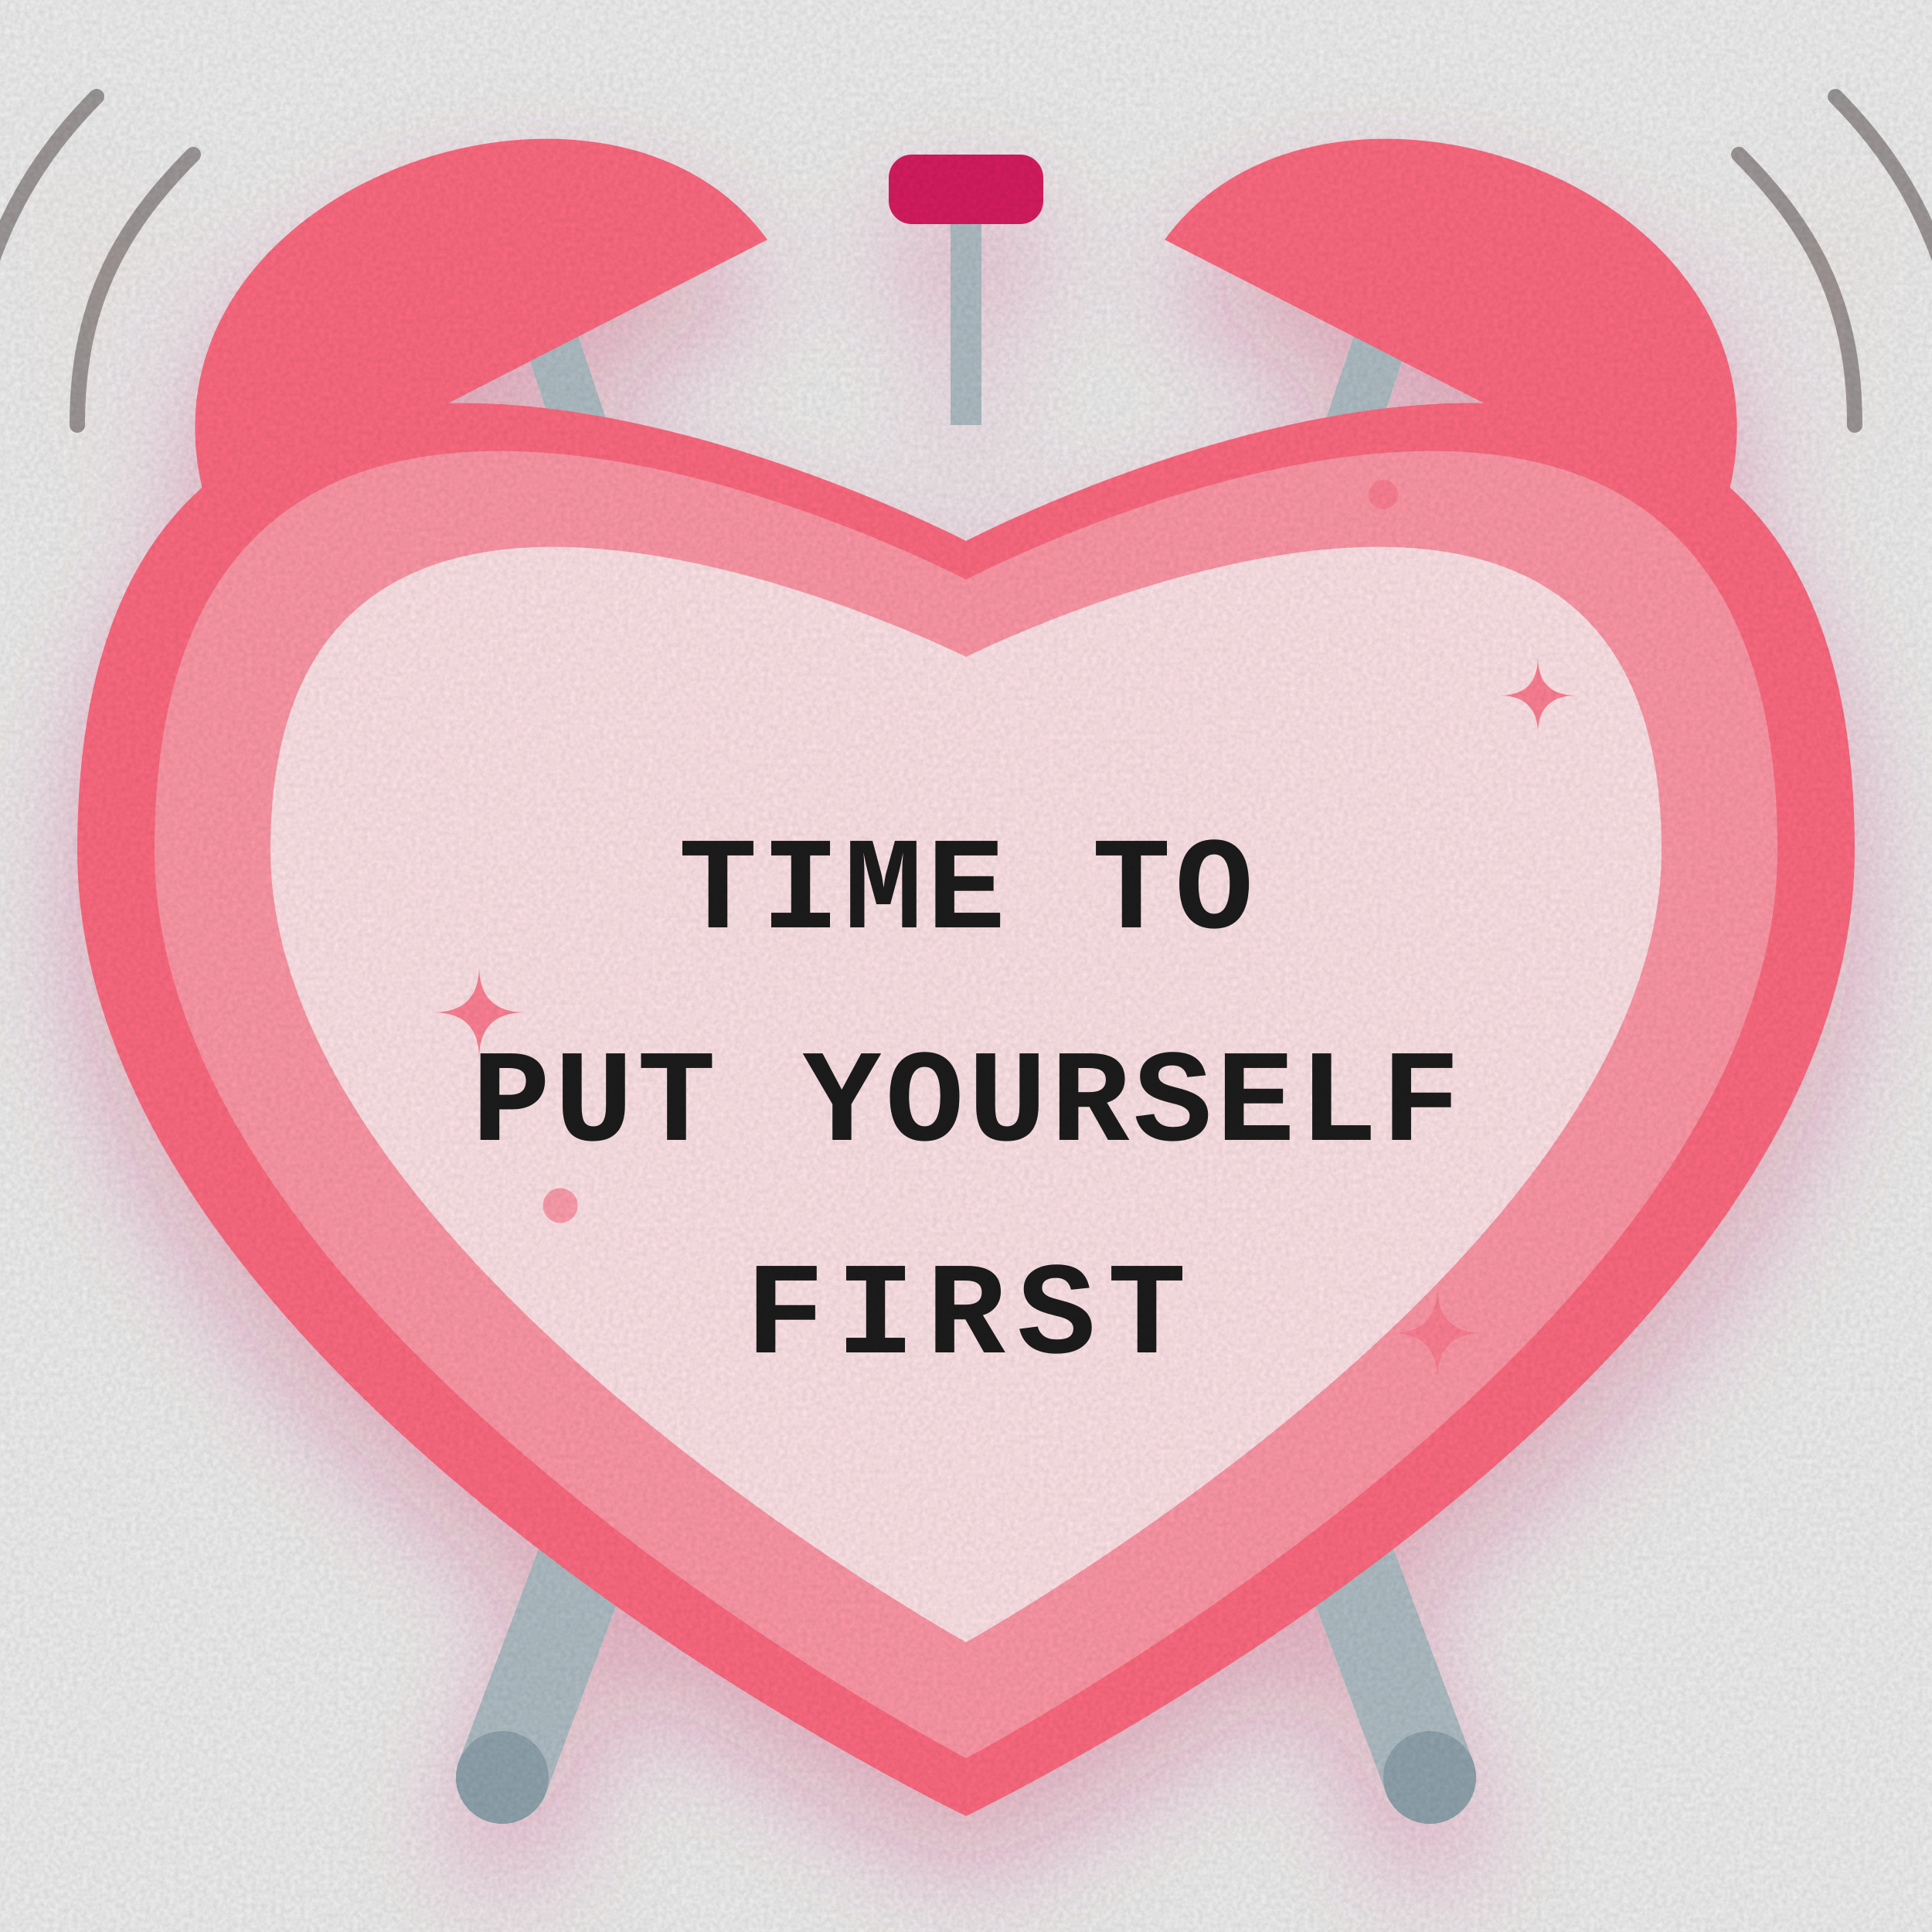
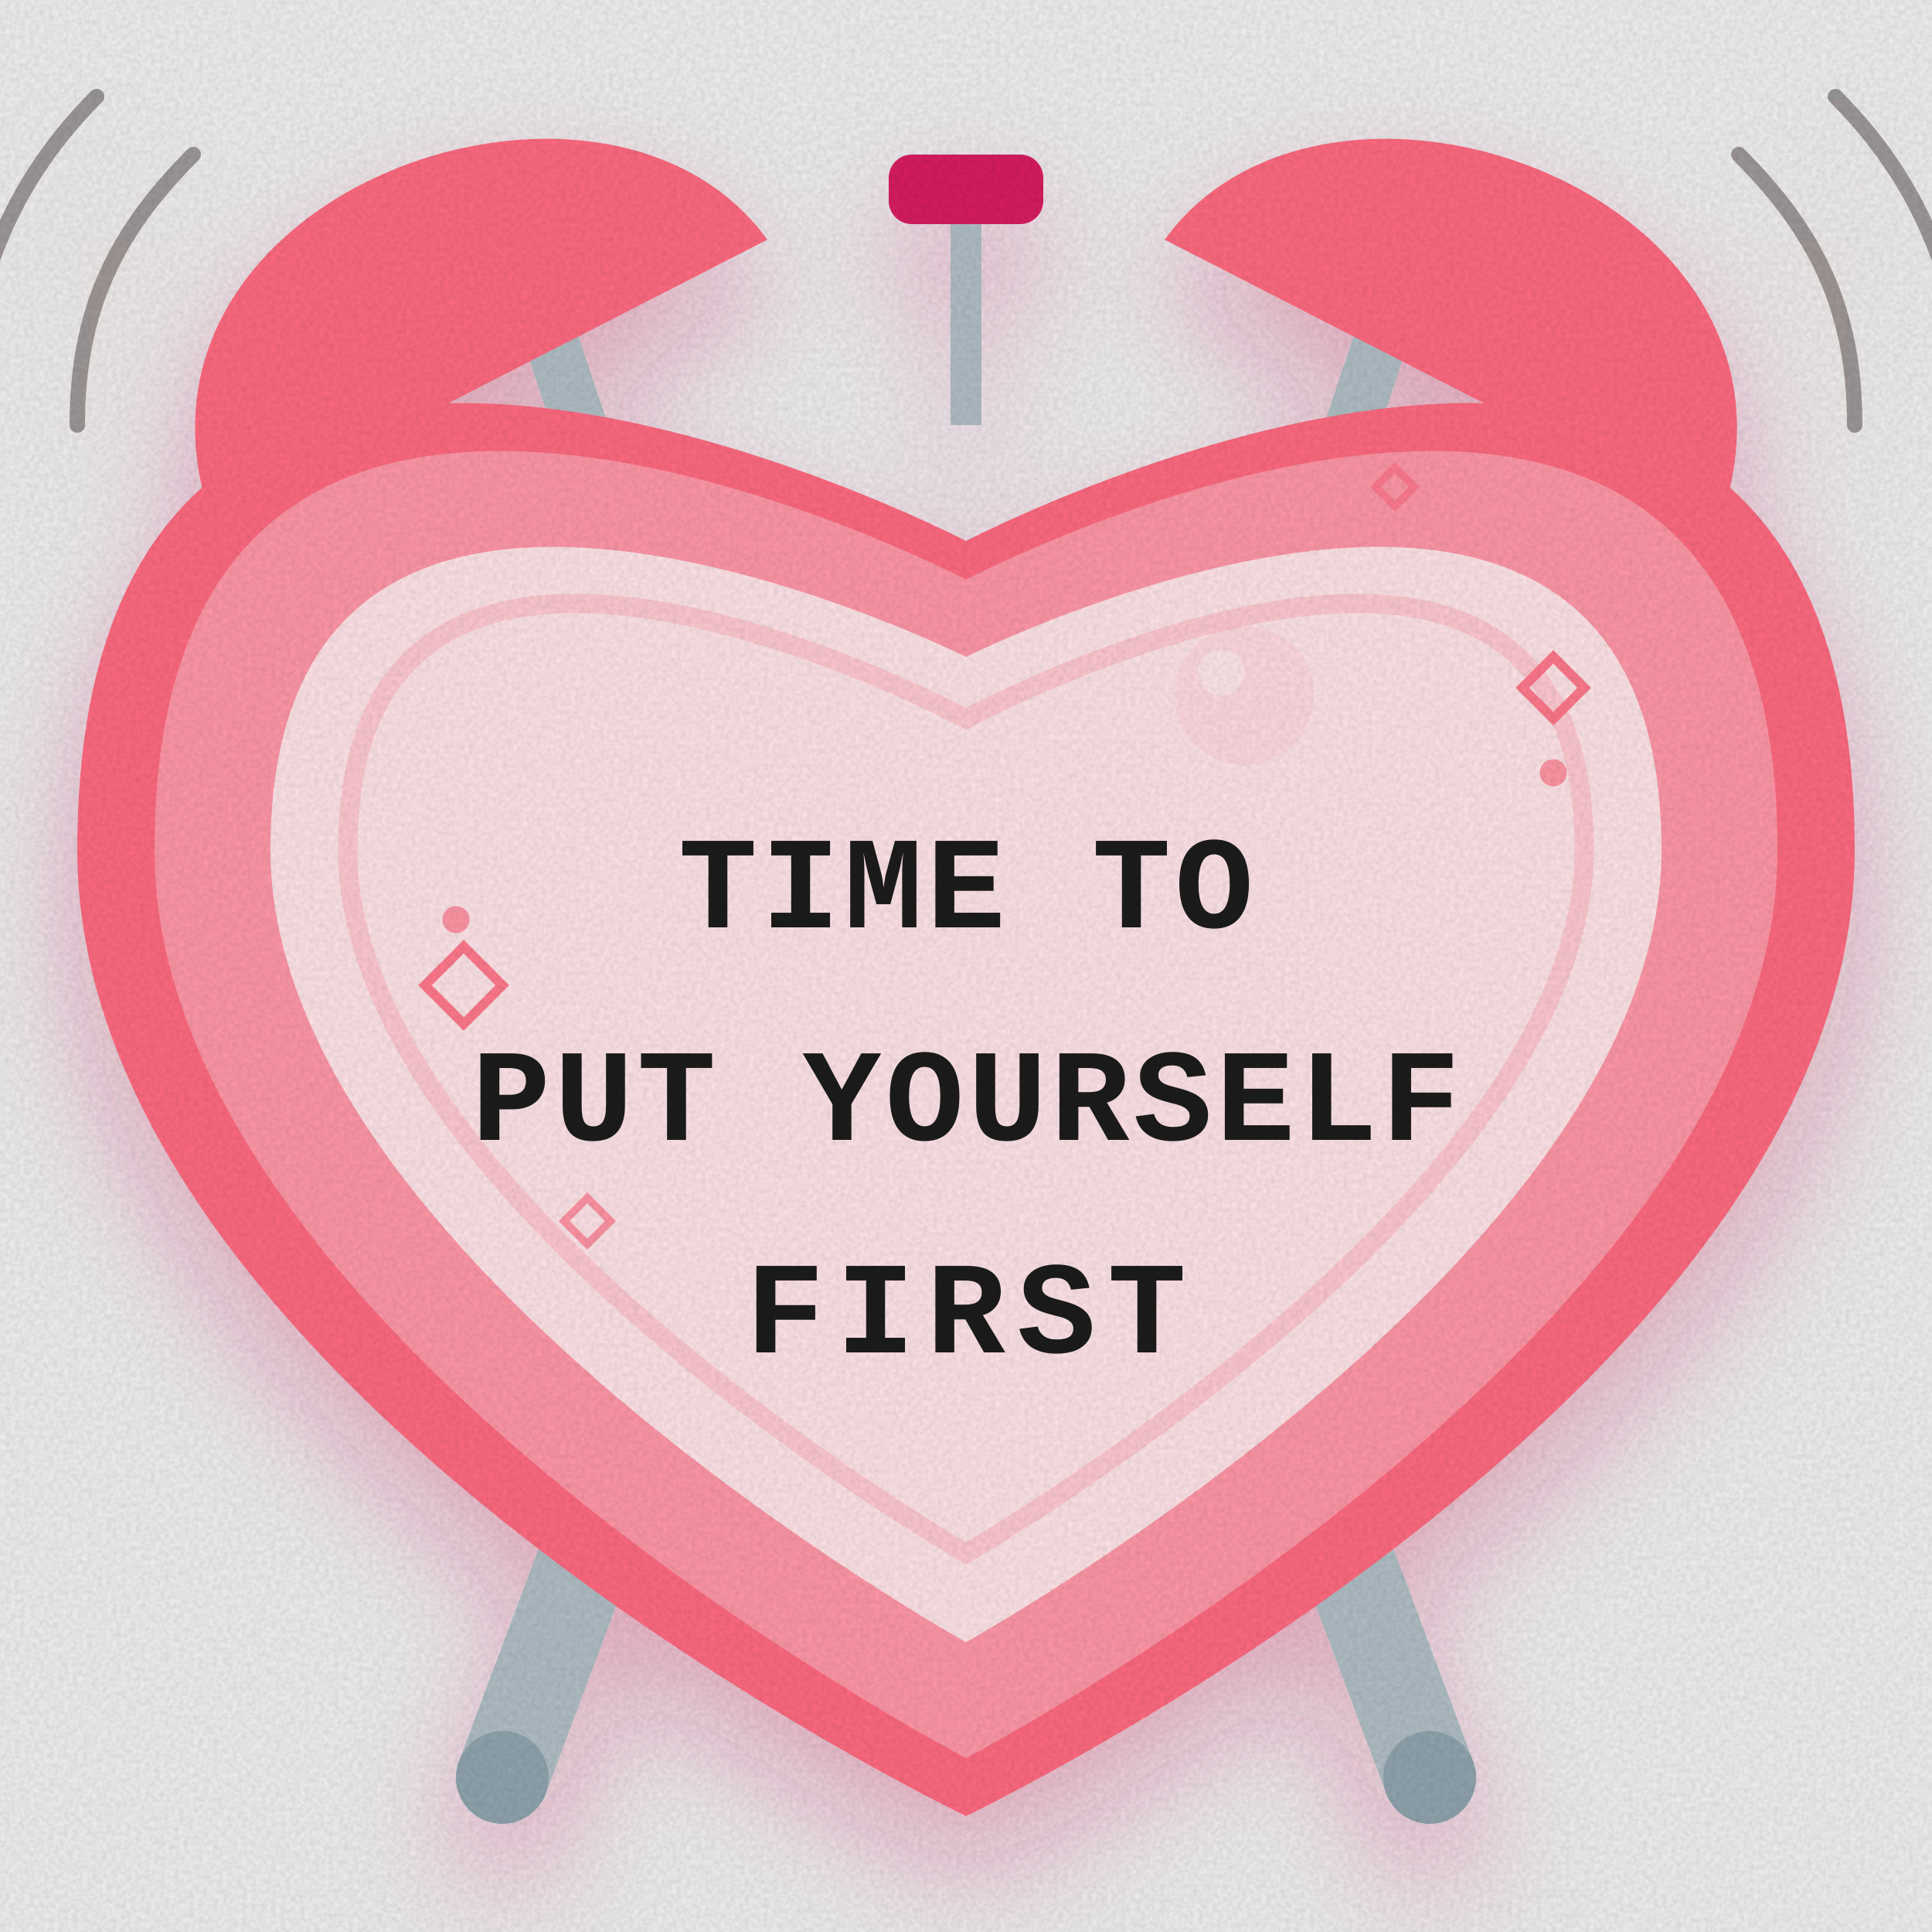
<svg xmlns="http://www.w3.org/2000/svg" viewBox="0 0 500 500" width="100%" height="100%">
  <defs>
    <filter id="shadow" x="-20%" y="-20%" width="140%" height="140%">
      <feDropShadow dx="0" dy="15" stdDeviation="15" flood-color="var(--primary-color, #D81B60)" flood-opacity="0.3" />
    </filter>
    <filter id="noise">
      <feTurbulence type="fractalNoise" baseFrequency="0.8" numOctaves="3" stitchTiles="stitch" />
      <feColorMatrix type="matrix" values="0 0 0 0 0, 0 0 0 0 0, 0 0 0 0 0, 0 0 0 0.12 0" />
    </filter>
  </defs>
  <g filter="url(#shadow)">
    <path d="M 160 380 L 130 460" stroke="#B0BEC5" stroke-width="24" stroke-linecap="round" />
    <path d="M 340 380 L 370 460" stroke="#B0BEC5" stroke-width="24" stroke-linecap="round" />
    <circle cx="130" cy="460" r="12" fill="#90A4AE" />
    <circle cx="370" cy="460" r="12" fill="#90A4AE" />
    <path d="M 160 140 L 140 80" stroke="#B0BEC5" stroke-width="14" stroke-linecap="round" />
    <path d="M 340 140 L 360 80" stroke="#B0BEC5" stroke-width="14" stroke-linecap="round" />
    <path d="M 40 110 C 40 20 180 20 200 90 Z" fill="var(--primary-color, #FF6B81)" transform="rotate(-20 120 80)" />
    <path d="M 300 90 C 320 20 460 20 460 110 Z" fill="var(--primary-color, #FF6B81)" transform="rotate(20 380 80)" />
    <g stroke="var(--text-primary, #1A1A1A)" stroke-width="4" stroke-linecap="round" fill="none" opacity="0.4">
      <path d="M 50 40 C 30 60 20 80 20 110" />
      <path d="M 25 25 C 0 50 -10 80 -10 120" />
      <path d="M 450 40 C 470 60 480 80 480 110" />
      <path d="M 475 25 C 500 50 510 80 510 120" />
    </g>
    <path d="M 250 110 L 250 50" stroke="#B0BEC5" stroke-width="8" />
    <rect x="230" y="40" width="40" height="18" rx="6" fill="var(--primary-color, #D81B60)" />
    <path d="M 250 140 C 250 140 20 20 20 220 C 20 360 250 470 250 470 C 250 470 480 360 480 220 C 480 20 250 140 250 140 Z" fill="var(--primary-color, #FF6B81)" />
    <path d="M 250 150 C 250 150 40 40 40 220 C 40 345 250 455 250 455 C 250 455 460 345 460 220 C 460 40 250 150 250 150 Z" fill="var(--card-bg, #ffffff)" opacity="0.3" />
    <path d="M 250 170 C 250 170 70 80 70 220 C 70 325 250 425 250 425 C 250 425 430 325 430 220 C 430 80 250 170 250 170 Z" fill="var(--card-bg, #FFE4E8)" />
+     <path d="M 250 186 C 250 186 90 100 90 220 C 90 310 250 402 250 402 C 250 402 410 310 410 220 C 410 100 250 186 250 186 Z" fill="none" stroke="var(--primary-color, #FF6B81)" stroke-width="5" opacity="0.22" />
+     <circle cx="322" cy="180" r="18" fill="var(--primary-color, #FF6B81)" opacity="0.08" />
+     <circle cx="316" cy="174" r="6" fill="#FFFFFF" opacity="0.35" />
    <g font-family="'Courier New', Courier, 'Arial Black', sans-serif" font-weight="900" font-size="34" fill="var(--text-primary, #1A1A1A)" text-anchor="middle">
      <text x="250" y="240" letter-spacing="1">TIME TO</text>
      <text x="250" y="295" letter-spacing="1">PUT YOURSELF</text>
      <text x="250" y="350" letter-spacing="3">FIRST</text>
    </g>
  </g>
-   <g fill="var(--primary-color, #FF6B81)" opacity="0.82">
-     <path d="M 112 262 Q 124 262 124 250 Q 124 262 136 262 Q 124 262 124 274 Q 124 262 112 262 Z" />
-     <path d="M 388 180 Q 398 180 398 170 Q 398 180 408 180 Q 398 180 398 190 Q 398 180 388 180 Z" />
-     <path d="M 360 345 Q 372 345 372 333 Q 372 345 384 345 Q 372 345 372 357 Q 372 345 360 345 Z" opacity="0.65" />
-     <circle cx="145" cy="312" r="4.5" opacity="0.7" />
-     <circle cx="358" cy="128" r="3.8" opacity="0.6" />
+   <g fill="none" stroke="var(--primary-color, #FF6B81)" stroke-linecap="round" opacity="0.88">
+     <path d="M 110 255 L 120 245 L 130 255 L 120 265 Z" stroke-width="2.5" />
+     <path d="M 394 178 L 402 170 L 410 178 L 402 186 Z" stroke-width="2.5" />
+     <path d="M 146 316 L 152 310 L 158 316 L 152 322 Z" stroke-width="2" opacity="0.75" />
+     <path d="M 356 126 L 361 121 L 366 126 L 361 131 Z" stroke-width="2" opacity="0.7" />
+   </g>
+   <g fill="var(--primary-color, #FF6B81)" opacity="0.65">
+     <circle cx="118" cy="238" r="3.5" />
+     <circle cx="402" cy="200" r="3.5" />
  </g>
  <rect x="0" y="0" width="100%" height="100%" filter="url(#noise)" style="pointer-events: none;" />
</svg>
